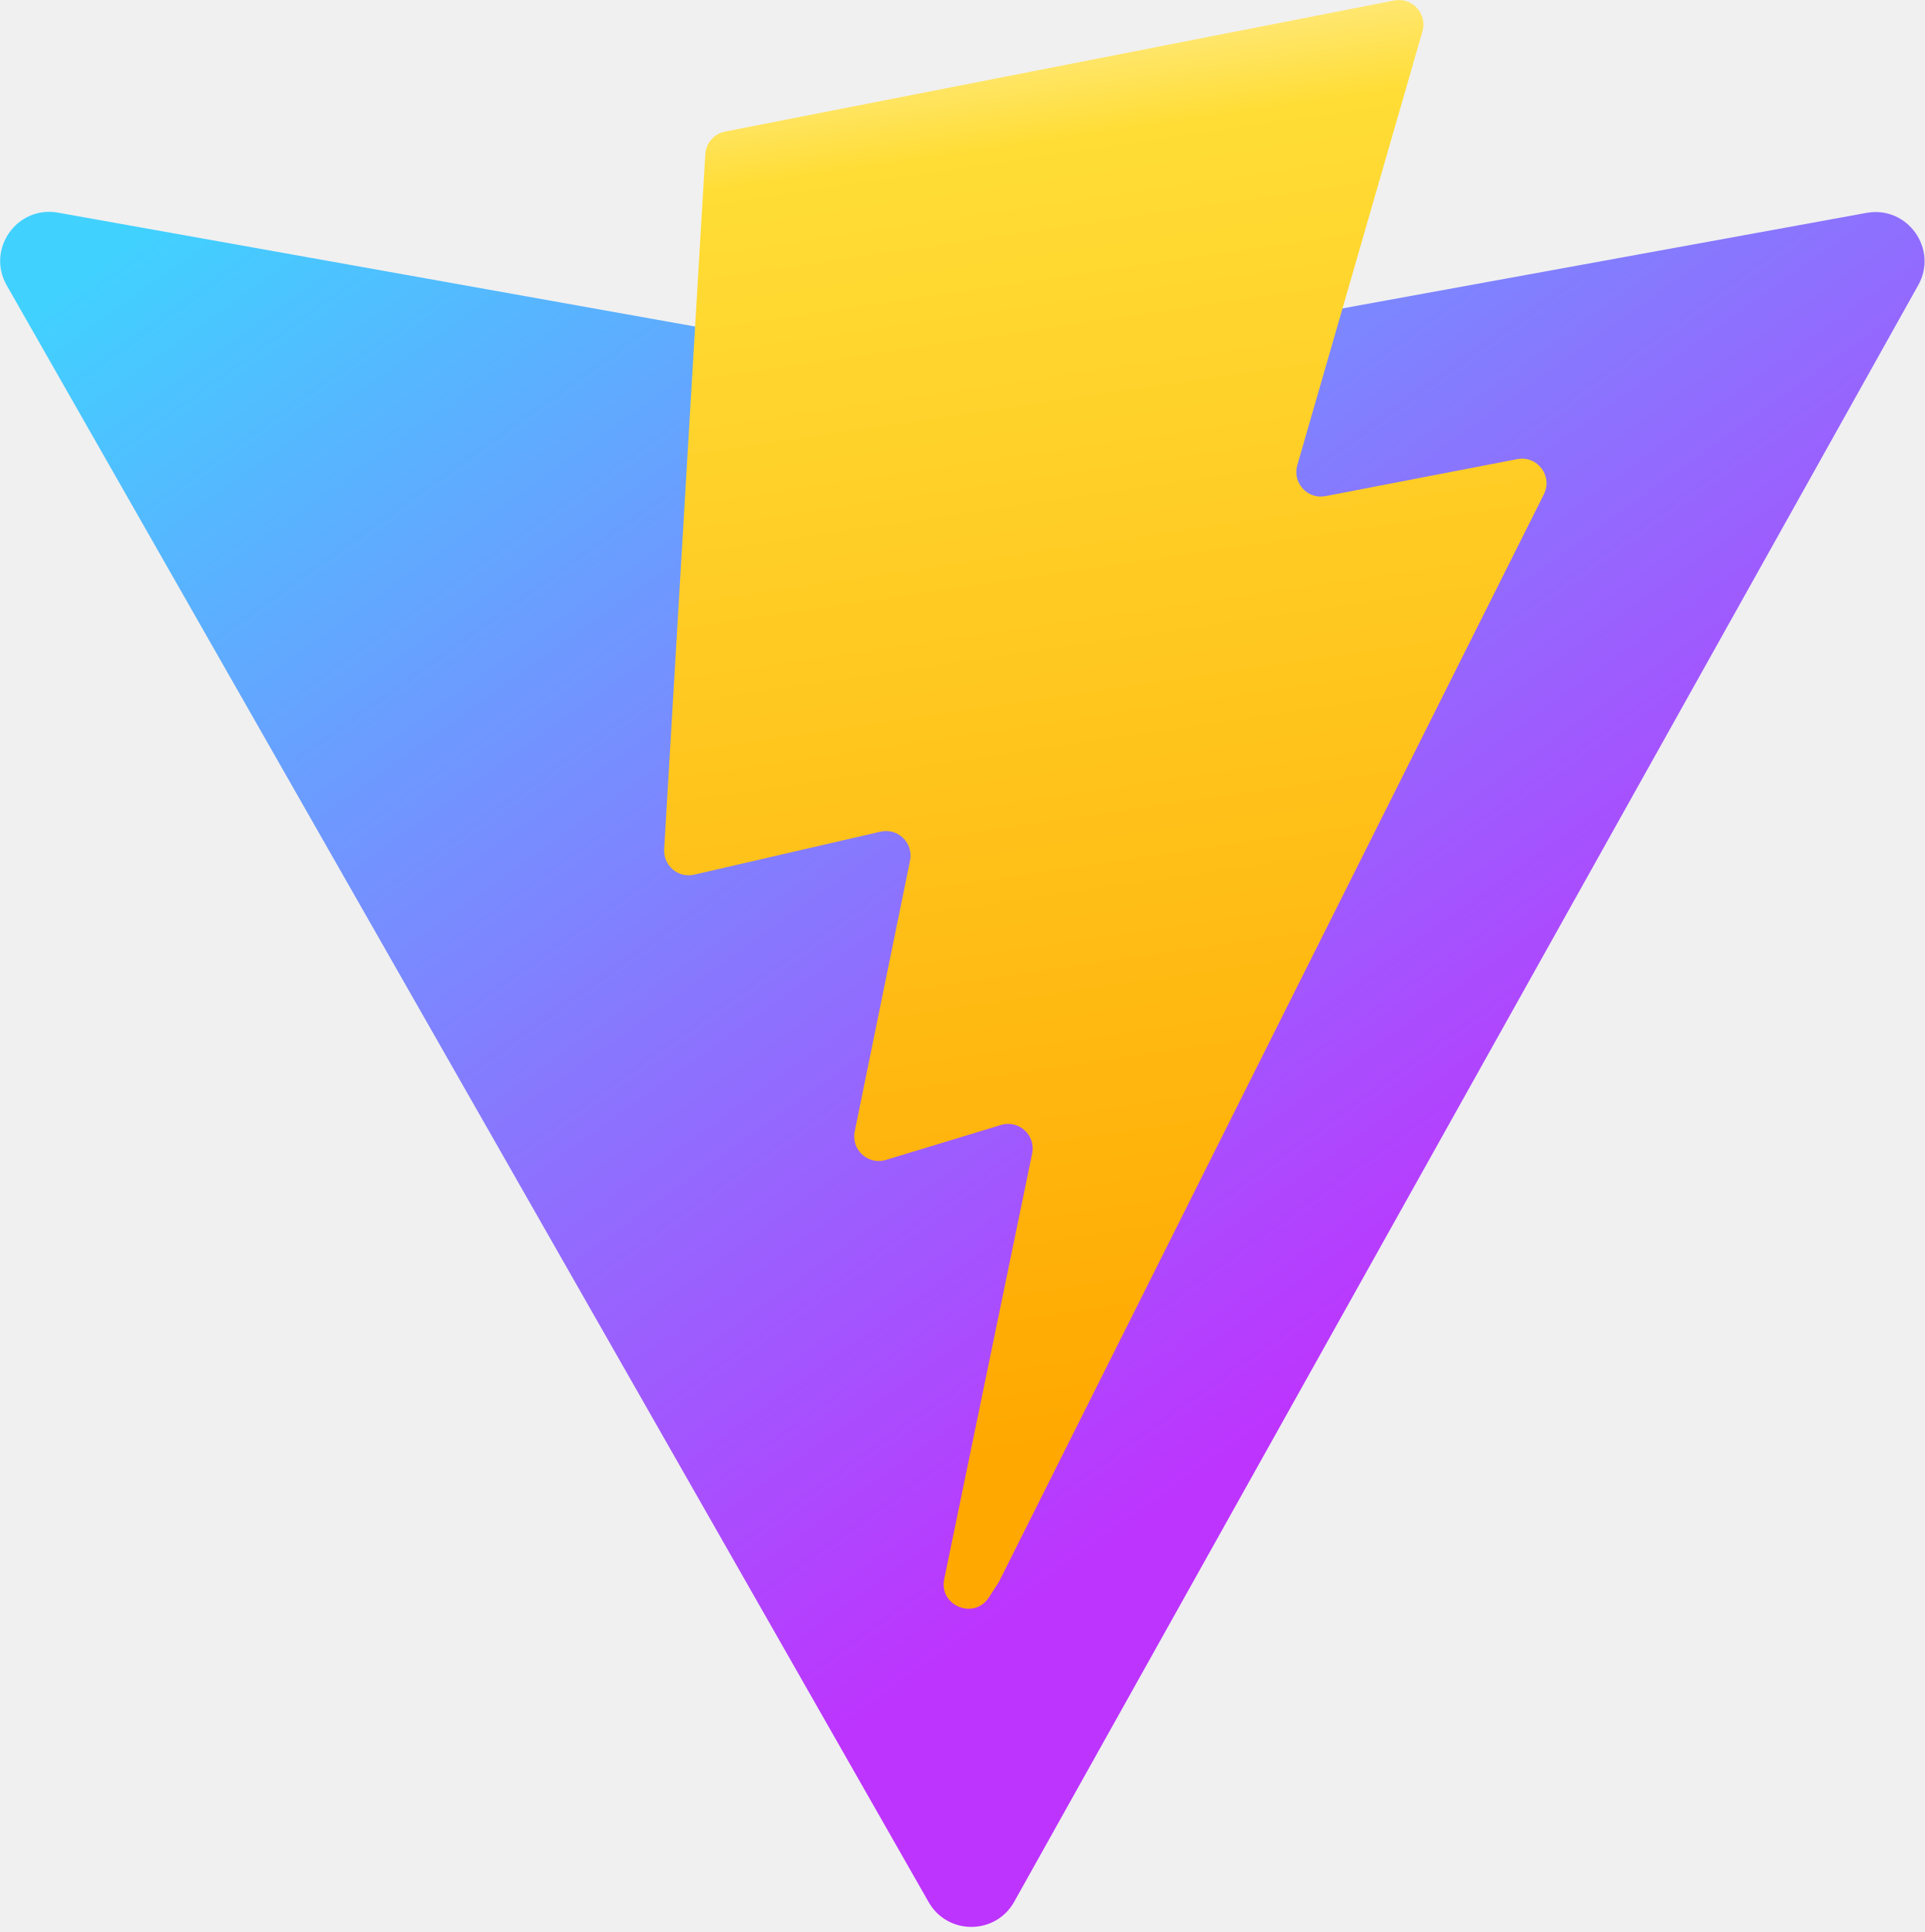
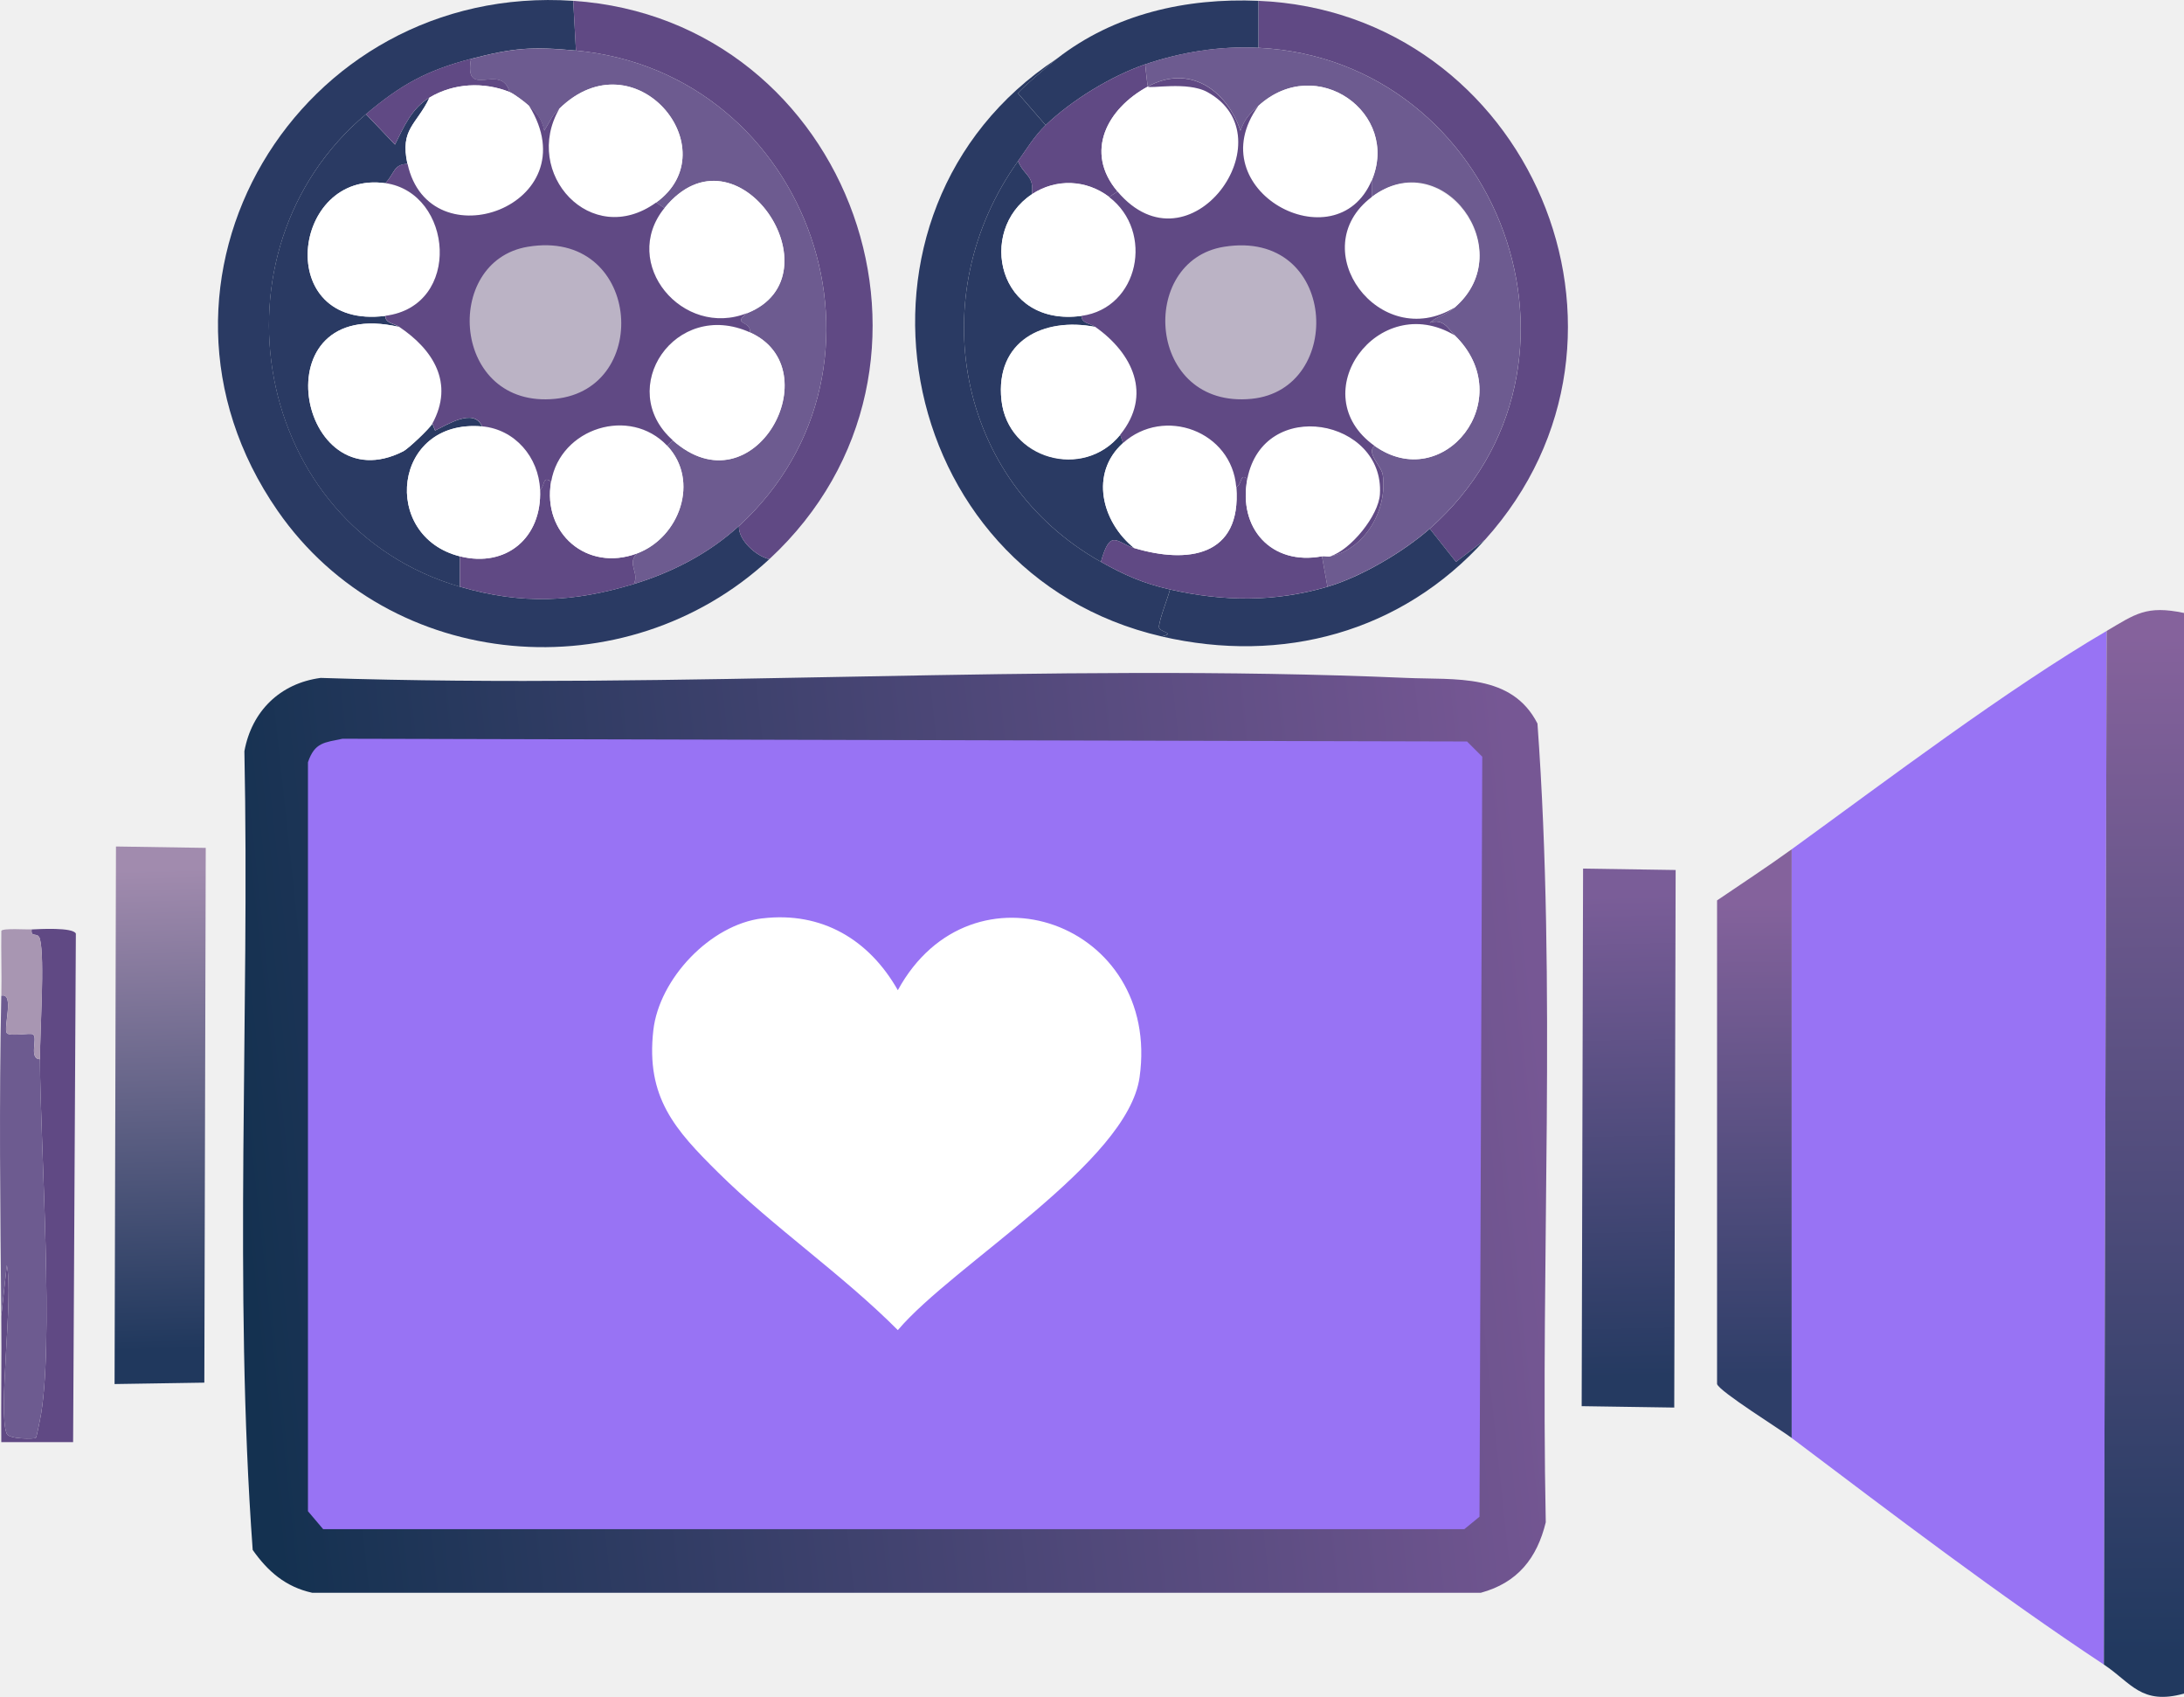
- <svg xmlns="http://www.w3.org/2000/svg" aria-hidden="true" role="img" class="iconify iconify--logos" width="31.88" height="32" preserveAspectRatio="xMidYMid meet" viewBox="0 0 256 257">
+ <svg xmlns="http://www.w3.org/2000/svg" id="Layer_1" data-name="Layer 1" viewBox="0 0 420.9 326.93">
  <defs>
-     <linearGradient id="IconifyId1813088fe1fbc01fb466" x1="-.828%" x2="57.636%" y1="7.652%" y2="78.411%">
-       <stop offset="0%" stop-color="#41D1FF" />
-       <stop offset="100%" stop-color="#BD34FE" />
+     <style>
+       .cls-1 {
+         fill: #bbb3c5;
+       }
+ 
+       .cls-2 {
+         fill: url(#linear-gradient-5);
+       }
+ 
+       .cls-3 {
+         fill: url(#linear-gradient-4);
+       }
+ 
+       .cls-4 {
+         fill: url(#linear-gradient-3);
+       }
+ 
+       .cls-5 {
+         fill: url(#linear-gradient-2);
+       }
+ 
+       .cls-6 {
+         fill: #6d5b90;
+       }
+ 
+       .cls-7 {
+         fill: #604984;
+       }
+ 
+       .cls-8 {
+         fill: url(#linear-gradient);
+       }
+ 
+       .cls-9 {
+         fill: #fff;
+       }
+ 
+       .cls-10 {
+         fill: #2a3a63;
+       }
+ 
+       .cls-11 {
+         fill: #9873f4;
+       }
+ 
+       .cls-12 {
+         fill: #a896b2;
+       }
+     </style>
+     <linearGradient id="linear-gradient" x1="312.93" y1="172.58" x2="314.81" y2="265.21" gradientUnits="userSpaceOnUse">
+       <stop offset="0" stop-color="#7a5d98" />
+       <stop offset="1" stop-color="#253a61" />
    </linearGradient>
-     <linearGradient id="IconifyId1813088fe1fbc01fb467" x1="43.376%" x2="50.316%" y1="2.242%" y2="89.03%">
-       <stop offset="0%" stop-color="#FFEA83" />
-       <stop offset="8.333%" stop-color="#FFDD35" />
-       <stop offset="100%" stop-color="#FFA800" />
+     <linearGradient id="linear-gradient-2" x1="29.5" y1="167.5" x2="32.16" y2="260.11" gradientUnits="userSpaceOnUse">
+       <stop offset="0" stop-color="#a18bae" />
+       <stop offset="1" stop-color="#20385d" />
+     </linearGradient>
+     <linearGradient id="linear-gradient-3" x1="412.57" y1="122.81" x2="413.81" y2="318.76" gradientUnits="userSpaceOnUse">
+       <stop offset="0" stop-color="#85629c" />
+       <stop offset="1" stop-color="#21395f" />
+     </linearGradient>
+     <linearGradient id="linear-gradient-4" x1="337.75" y1="174.02" x2="338.54" y2="265.07" gradientUnits="userSpaceOnUse">
+       <stop offset="0" stop-color="#84629c" />
+       <stop offset="1" stop-color="#2e3e68" />
+     </linearGradient>
+     <linearGradient id="linear-gradient-5" x1="297.37" y1="205.44" x2="46.42" y2="232.39" gradientUnits="userSpaceOnUse">
+       <stop offset="0" stop-color="#765794" />
+       <stop offset="1" stop-color="#143150" />
    </linearGradient>
  </defs>
-   <path fill="url(#IconifyId1813088fe1fbc01fb466)" d="M255.153 37.938L134.897 252.976c-2.483 4.44-8.862 4.466-11.382.048L.875 37.958c-2.746-4.814 1.371-10.646 6.827-9.67l120.385 21.517a6.537 6.537 0 0 0 2.322-.004l117.867-21.483c5.438-.991 9.574 4.796 6.877 9.62Z" />
-   <path fill="url(#IconifyId1813088fe1fbc01fb467)" d="M185.432.063L96.44 17.501a3.268 3.268 0 0 0-2.634 3.014l-5.474 92.456a3.268 3.268 0 0 0 3.997 3.378l24.777-5.718c2.318-.535 4.413 1.507 3.936 3.838l-7.361 36.047c-.495 2.426 1.782 4.5 4.151 3.78l15.304-4.649c2.372-.72 4.652 1.36 4.15 3.788l-11.698 56.621c-.732 3.542 3.979 5.473 5.943 2.437l1.313-2.028l72.516-144.72c1.215-2.423-.88-5.186-3.54-4.672l-25.505 4.922c-2.396.462-4.435-1.77-3.759-4.114l16.646-57.705c.677-2.35-1.37-4.583-3.769-4.113Z" />
+   <g id="Generative_Object" data-name="Generative Object">
+     <g>
+       <polygon class="cls-8" points="305.09 167.35 322.93 167.62 322.66 271.19 304.82 270.92 305.09 167.35" />
+       <polygon class="cls-5" points="22.35 163.09 39.65 163.36 39.38 266.39 22.08 266.66 22.35 163.09" />
+       <path class="cls-7" d="M.25,253.61l1.06-9.85c1.34,5.95-1.77,28.48,0,32.48.48,1.09,5.31,1,5.59.8.15-.1.68-2.86.8-3.46,2.81-13.63.07-53.09,0-69.49-.02-5.03.97-19.41,0-23.16-.39-1.52-1.81-.11-1.6-1.86,1.39-.07,7.96-.45,8.52.8l-.53,97.98H.25c-.06-8.07.08-16.16,0-24.23Z" />
+       <path class="cls-6" d="M7.7,204.09c.07,16.4,2.81,55.86,0,69.49-.12.6-.65,3.36-.8,3.46-.28.2-5.11.29-5.59-.8-1.77-4,1.34-26.53,0-32.48l-1.06,9.85c-.2-20.52-.44-41.26,0-61.77,2.6-.66.35,6.18,1.06,7.19.53.75,4.52-.11,5.06.27.98.68-.9,4.69,1.33,4.79Z" />
+       <path class="cls-12" d="M6.11,179.07c-.22,1.76,1.2.34,1.6,1.86.97,3.76-.02,18.13,0,23.16-2.24-.1-.35-4.11-1.33-4.79-.54-.37-4.52.49-5.06-.27-.71-1,1.54-7.85-1.06-7.19.09-4.16-.07-8.35,0-12.51.38-.54,4.83-.21,5.86-.27Z" />
+     </g>
+     <g>
+       <g>
+         <path class="cls-11" d="M405.46,320.71c-20.29-13.43-40.7-28.98-60.17-43.66v-113.42c18.43-13.36,41.41-30.76,60.7-42.07l-.53,199.15Z" />
+         <path class="cls-4" d="M405.46,320.71l.53-199.15c5.51-3.23,7.63-5,14.91-3.46v208.2c-8.26,2.28-10.18-2.11-15.44-5.59Z" />
+         <path class="cls-3" d="M345.29,277.04c-2.09-1.58-13.92-8.93-14.38-10.38v-93.18c4.8-3.27,9.68-6.45,14.38-9.85v113.42Z" />
+       </g>
+       <g>
+         <path class="cls-2" d="M61.75,130.61c69.57,2.27,139.8-3.01,209.26,0,9.39.41,20.32-.95,25.29,8.79,3.69,50.74.56,102.7,1.6,153.89-1.69,6.96-5.48,11.68-12.51,13.58H60.15c-5.1-1.13-8.52-4.09-11.45-8.25-3.7-50.69-.56-102.71-1.6-153.89,1.41-7.71,6.87-13.06,14.64-14.11Z" />
+         <g>
+           <path class="cls-11" d="M66.01,142.33l216.72.53,2.93,2.93-.53,146.43-2.93,2.4H62.28l-2.93-3.46v-144.3c1.3-3.86,3.19-3.79,6.66-4.53Z" />
+           <path class="cls-9" d="M146.94,176.94c11.44-1.36,20.56,4.09,26.09,13.84,14.2-26.01,50.78-12.95,46.59,16.77-2.32,16.47-35.86,36.06-46.59,48.72-10.63-10.68-24.01-19.86-34.61-30.35-8.32-8.23-13.98-14.48-12.51-27.42,1.12-9.9,10.98-20.37,21.03-21.57Z" />
+         </g>
+       </g>
+     </g>
+     <g>
+       <g>
+         <path class="cls-10" d="M110.47.16l.53,9.58c-8.48-.8-12.08-.52-20.23,1.6-8.62,2.24-13.54,5.02-20.23,10.65-31.34,26.38-21.93,79.36,18.1,91.05,11.97,3.5,21.94,2.99,33.55-.53,7.4-2.25,14.5-5.93,20.23-11.18-.24,2.64,3.34,5.9,5.86,6.39-27.68,25.65-73.11,21.96-94.78-9.32C22.87,54.2,57.42-3.39,110.47.16Z" />
+         <path class="cls-7" d="M148.28,107.72c-2.51-.49-6.1-3.75-5.86-6.39,33.47-30.68,13.94-87.33-31.42-91.59l-.53-9.58c53.61,3.59,77.78,70.52,37.81,107.56Z" />
+         <path class="cls-6" d="M111,9.74c45.36,4.26,64.88,60.91,31.42,91.59-5.73,5.26-12.84,8.94-20.23,11.18,1.01-2.41-1.39-3.71.53-5.86,8.26-3.05,12.2-14.06,5.86-20.77l1.06-1.06c15.63,13.91,30.63-13.68,14.91-20.77.19-2.37-3.62-1.39-.53-3.73,18-7.2-1.99-37.51-15.97-20.23l-1.6-1.06c14.15-10.21-4.07-32.33-18.64-18.1-1.61,1.57-1.5,1.96-2.93,4.26-.46-2.25-1.31-3.26-2.93-4.79-.72-.68-2.88-2.32-3.73-2.66-1.67-5.86-8.85,1.7-7.45-6.39,8.16-2.12,11.75-2.39,20.23-1.6Z" />
+         <path class="cls-10" d="M78.52,31.57c-2.71.11-2.39,1.74-4.26,3.73-18.08-2.57-21.75,28.31,0,25.56-.06,1.4,1.66,1.46,2.66,2.13-27.14-6.24-19.5,34.29.8,23.96.98-.5,5.07-4.37,5.59-5.32l.53,1.33c2.35-1.11,7.49-4.46,9.05-.8-17.23-1.51-19.62,21.17-4.26,25.03v5.86c-40.04-11.69-49.44-64.68-18.1-91.05l5.59,5.86c1.7-3.41,3.21-6.99,6.66-9.05-2.51,5.29-5.73,5.98-4.26,12.78Z" />
+         <path class="cls-7" d="M106.21,92.81c-1.71,9.94,6.91,17.39,16.51,13.84-1.92,2.15.48,3.45-.53,5.86-11.6,3.52-21.57,4.03-33.55.53v-5.86c8.98,2.25,15.82-3.65,15.44-12.78.99-.86.43-2.79,2.13-1.6Z" />
+         <path class="cls-7" d="M90.77,11.34c-1.4,8.09,5.79.53,7.45,6.39-5.01-2-10.77-1.73-15.44,1.06-3.44,2.06-4.95,5.64-6.66,9.05l-5.59-5.86c6.69-5.63,11.62-8.41,20.23-10.65Z" />
+         <path class="cls-9" d="M144.55,64.05c15.72,7.08.72,34.68-14.91,20.77-11.14-9.91.47-27.27,14.91-20.77Z" />
+         <path class="cls-9" d="M144.02,60.33c-12.45,4.98-24.63-9.55-15.97-20.23,13.99-17.27,33.98,13.03,15.97,20.23Z" />
+         <path class="cls-9" d="M98.22,17.73c.85.34,3.01,1.98,3.73,2.66,11.9,19.22-19.27,30.39-23.43,11.18-1.47-6.8,1.75-7.49,4.26-12.78,4.67-2.79,10.43-3.06,15.44-1.06Z" />
+         <path class="cls-9" d="M128.57,85.88c6.34,6.71,2.4,17.71-5.86,20.77-9.6,3.55-18.22-3.9-16.51-13.84,1.78-10.36,15.16-14.54,22.36-6.92Z" />
+         <path class="cls-9" d="M126.44,39.03c-12.53,9.04-25.89-5.66-18.64-18.1,14.57-14.22,32.79,7.89,18.64,18.1Z" />
+         <path class="cls-9" d="M76.92,62.99c6.57,4.41,10.63,10.84,6.39,18.64-.52.95-4.62,4.83-5.59,5.32-20.29,10.33-27.94-30.2-.8-23.96Z" />
+         <path class="cls-9" d="M74.26,35.3c13.06,1.86,14.84,23.68,0,25.56-21.75,2.75-18.08-28.13,0-25.56Z" />
+         <path class="cls-9" d="M92.9,82.16c6.31.55,10.92,5.93,11.18,12.25.38,9.13-6.46,15.03-15.44,12.78-15.36-3.85-12.97-26.54,4.26-25.03Z" />
+         <g>
+           <path class="cls-7" d="M107.81,20.92c-7.25,12.44,6.1,27.14,18.64,18.1l1.6,1.06c-8.65,10.68,3.52,25.21,15.97,20.23-3.09,2.34.72,1.35.53,3.73-14.44-6.51-26.05,10.85-14.91,20.77l-1.06,1.06c-7.2-7.62-20.58-3.44-22.36,6.92-1.7-1.19-1.14.74-2.13,1.6-.26-6.32-4.87-11.69-11.18-12.25-1.56-3.66-6.71-.31-9.05.8l-.53-1.33c4.24-7.79.18-14.23-6.39-18.64-1-.67-2.72-.73-2.66-2.13,14.84-1.87,13.06-23.7,0-25.56,1.87-1.99,1.55-3.61,4.26-3.73,4.16,19.21,35.32,8.04,23.43-11.18,1.62,1.54,2.47,2.54,2.93,4.79,1.42-2.3,1.32-2.69,2.93-4.26Z" />
+           <path class="cls-1" d="M101.68,47.55c21.73-3.66,24.25,27.4,5.32,29.29-19.96,1.99-21.87-26.5-5.32-29.29Z" />
+         </g>
+       </g>
+       <g>
+         <path class="cls-7" d="M286.19,103.99l-5.59,4.26-5.06-6.39c35.41-31.25,13.55-90.35-33.01-92.65V.16c51.97,2.19,78.96,64.65,43.66,103.83Z" />
+         <path class="cls-10" d="M203.65,11.34c-.95.74-7.4,6.16-7.45,6.66l5.32,6.12c-2.2,2.12-3.58,4.48-5.32,6.92-18.41,25.75-12.04,61.46,15.97,77.21,4.55,2.56,8.17,4.16,13.31,5.32-.44,1.73-2.05,5.69-2.13,7.19-.06,1.05,3.41,1.16.53,1.86-52.38-12.1-64.86-81.94-20.23-111.29Z" />
+         <path class="cls-10" d="M286.19,103.99c-16.12,17.9-39.08,24-62.3,18.64,2.88-.7-.59-.81-.53-1.86.08-1.5,1.68-5.46,2.13-7.19,10.3,2.33,20.14,2.46,30.35-.53,6.46-1.89,14.67-6.74,19.7-11.18l5.06,6.39,5.59-4.26Z" />
+         <path class="cls-10" d="M242.52.16v9.05c-7.42-.37-14.85.82-21.83,3.19-6.52,2.22-14.21,6.94-19.17,11.71l-5.32-6.12c.05-.5,6.51-5.92,7.45-6.66C214.78,2.66,228.59-.43,242.52.16Z" />
+         <path class="cls-6" d="M242.52,9.21c46.56,2.3,68.42,61.4,33.01,92.65-5.03,4.44-13.24,9.29-19.7,11.18l-1.06-5.86c.49-.09,1.2.13,1.6,0,6.72-1.38,11.08-9.01,10.12-15.71-.24-1.67-3.23-4.15-1.6-5.59,13.26,9.48,28.07-9.02,15.44-21.3-1.13-1.1-2.09-3.32-4.79-2.4,1.67-1.44,2.88-1.28,4.79-2.93,12.79-10.99-2.4-31.6-15.97-21.3v-3.19c5.5-12.95-10.62-24.58-21.83-14.38-1.74,1.58-2.64,2.48-3.46,4.79-2.71-7.92-9.86-12.83-17.84-8.52-.12-.18-.45-3.6-.53-4.26,6.98-2.38,14.42-3.56,21.83-3.19Z" />
+         <path class="cls-10" d="M198.86,37.43c-10.61,7.02-6.56,25.62,9.58,23.43-.06,1.43,1.66,1.42,2.66,2.13-10.03-1.96-19.34,2.65-18.1,14.11s15.78,15.45,22.9,6.66l.53,1.6c-6.48,5.83-4.12,15.19,2.13,20.23-3.3-.99-4.55-3.97-6.39,2.66-28.01-15.75-34.38-51.46-15.97-77.21,1.2,2.9,3.13,2.69,2.66,6.39Z" />
+         <path class="cls-7" d="M240.39,92.27c-1.84,9.49,4.64,16.74,14.38,14.91l1.06,5.86c-10.21,2.99-20.05,2.87-30.35.53-5.15-1.17-8.76-2.77-13.31-5.32,1.84-6.63,3.09-3.65,6.39-2.66,10.28,3.08,20.74,1.7,19.7-11.71,1.23-.73.66-2.8,2.13-1.6Z" />
+         <path class="cls-7" d="M221.23,16.66c-7.85,4.24-12.33,12.59-5.86,20.23l-1.6,1.06c-4.4-3.36-10.24-3.62-14.91-.53.46-3.7-1.46-3.49-2.66-6.39,1.75-2.44,3.12-4.8,5.32-6.92,4.96-4.77,12.65-9.49,19.17-11.71.08.66.41,4.08.53,4.26Z" />
+         <g>
+           <path class="cls-9" d="M280.33,59.26c-14.44,8.74-29.24-11.23-15.97-21.3s28.77,10.31,15.97,21.3Z" />
+           <path class="cls-9" d="M280.33,64.59c12.63,12.28-2.18,30.78-15.44,21.3-13.94-9.97.72-30.04,15.44-21.3Z" />
+           <path class="cls-9" d="M256.37,107.18c-.4.13-1.11-.09-1.6,0-9.74,1.83-16.22-5.42-14.38-14.91,3.1-15.99,26.47-11.56,25.56,2.93-.26,4.13-5.6,10.72-9.58,11.98Z" />
+           <path class="cls-9" d="M264.36,34.77c-6.86,16.15-33.59,1.86-21.83-14.38,11.21-10.2,27.33,1.43,21.83,14.38Z" />
+           <path class="cls-9" d="M211.11,62.99c7.15,5.04,11.04,13.05,4.79,20.77-7.12,8.79-21.68,4.59-22.9-6.66s8.07-16.07,18.1-14.11Z" />
+           <path class="cls-9" d="M213.77,37.96c8.72,6.64,5.76,21.4-5.32,22.9-16.15,2.19-20.2-16.41-9.58-23.43,4.67-3.09,10.51-2.82,14.91.53Z" />
+           <path class="cls-9" d="M238.26,93.87c1.04,13.42-9.42,14.8-19.7,11.71-6.25-5.05-8.61-14.4-2.13-20.23,7.9-7.11,21-2.31,21.83,8.52Z" />
+           <path class="cls-9" d="M215.37,36.9c-6.47-7.64-1.99-15.99,5.86-20.23.34.48,7.61-1.03,11.45,1.06,15.88,8.68-3.4,35.58-17.31,19.17Z" />
+           <g>
+             <path class="cls-7" d="M242.52,20.39c-11.76,16.24,14.98,30.53,21.83,14.38v3.19c-13.27,10.07,1.53,30.04,15.97,21.3-1.92,1.65-3.13,1.48-4.79,2.93,2.7-.93,3.66,1.3,4.79,2.4-14.72-8.74-29.38,11.33-15.44,21.3-1.63,1.44,1.36,3.92,1.6,5.59.96,6.7-3.39,14.33-10.12,15.71,3.98-1.26,9.33-7.85,9.58-11.98.91-14.49-22.45-18.92-25.56-2.93-1.47-1.2-.9.87-2.13,1.6-.84-10.83-13.93-15.63-21.83-8.52l-.53-1.6c6.25-7.72,2.36-15.73-4.79-20.77-1-.71-2.72-.7-2.66-2.13,11.08-1.5,14.04-16.25,5.32-22.9l1.6-1.06c13.91,16.41,33.18-10.49,17.31-19.17-3.84-2.1-11.11-.58-11.45-1.06,7.98-4.31,15.13.6,17.84,8.52.82-2.32,1.72-3.21,3.46-4.79Z" />
+             <path class="cls-1" d="M235.87,47.55c21.93-3.54,23.47,27.51,5.32,29.29-20.2,1.98-21.99-26.6-5.32-29.29Z" />
+           </g>
+         </g>
+       </g>
+     </g>
+   </g>
</svg>
